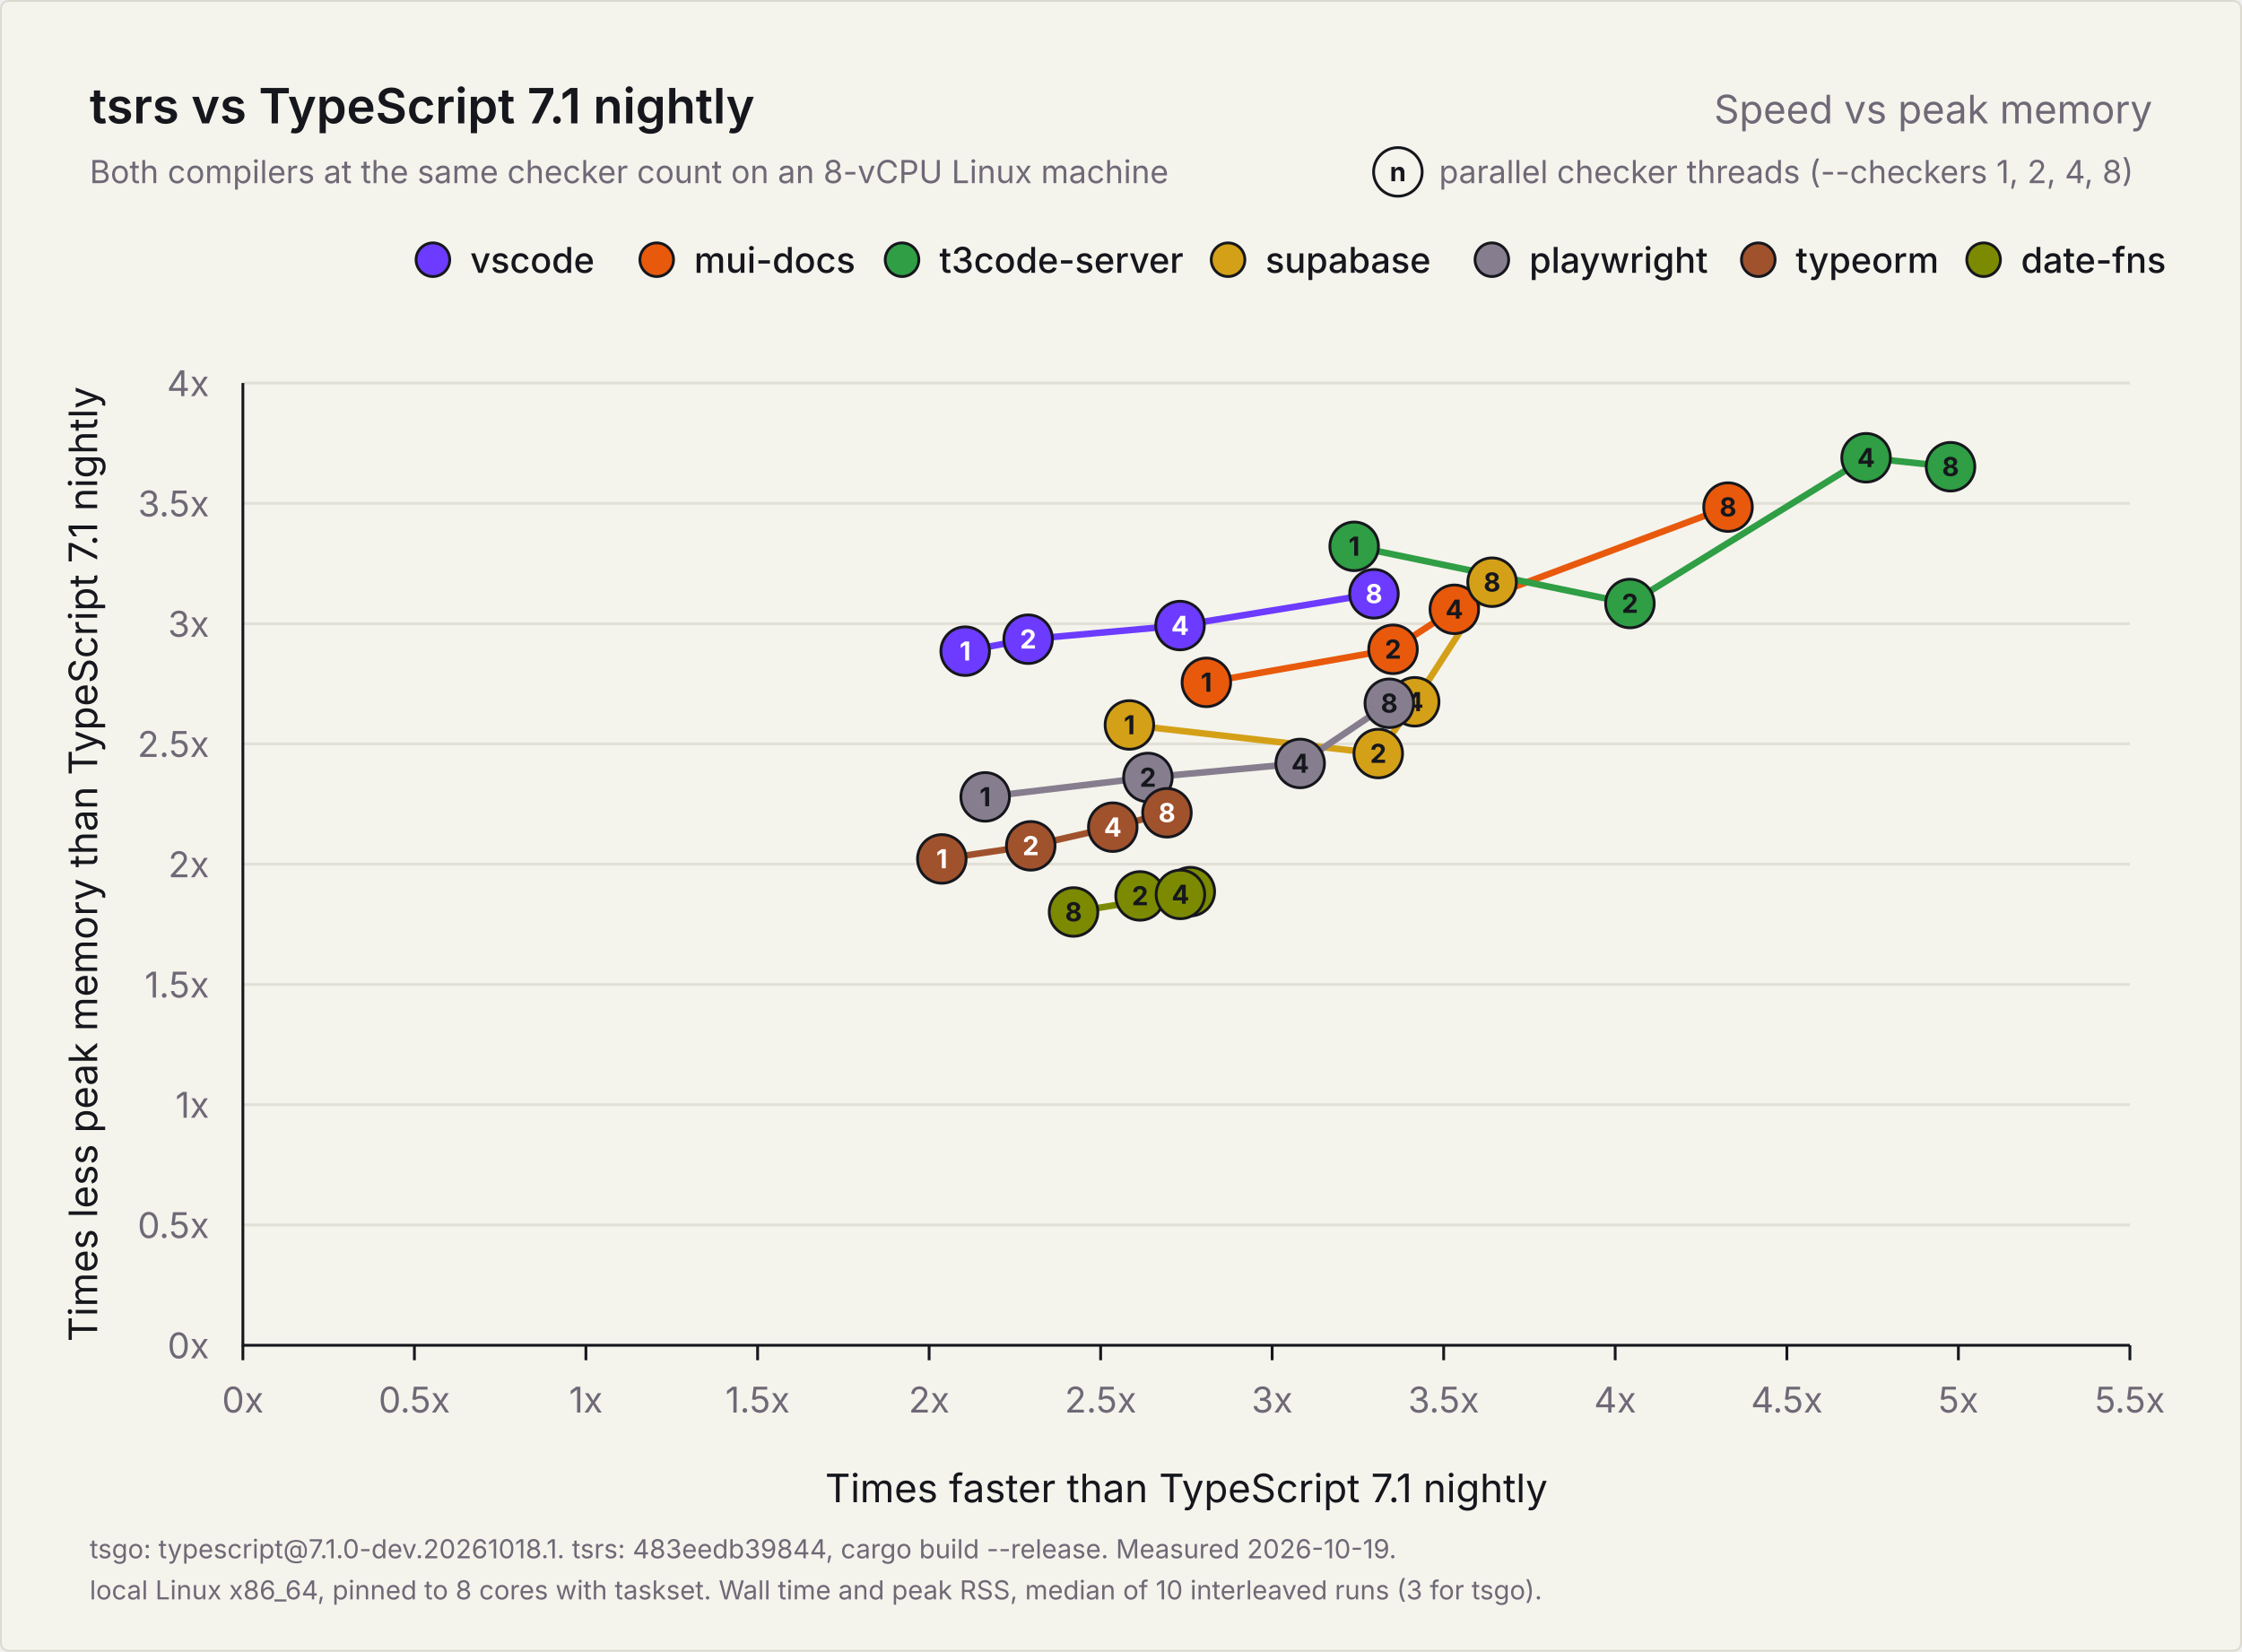
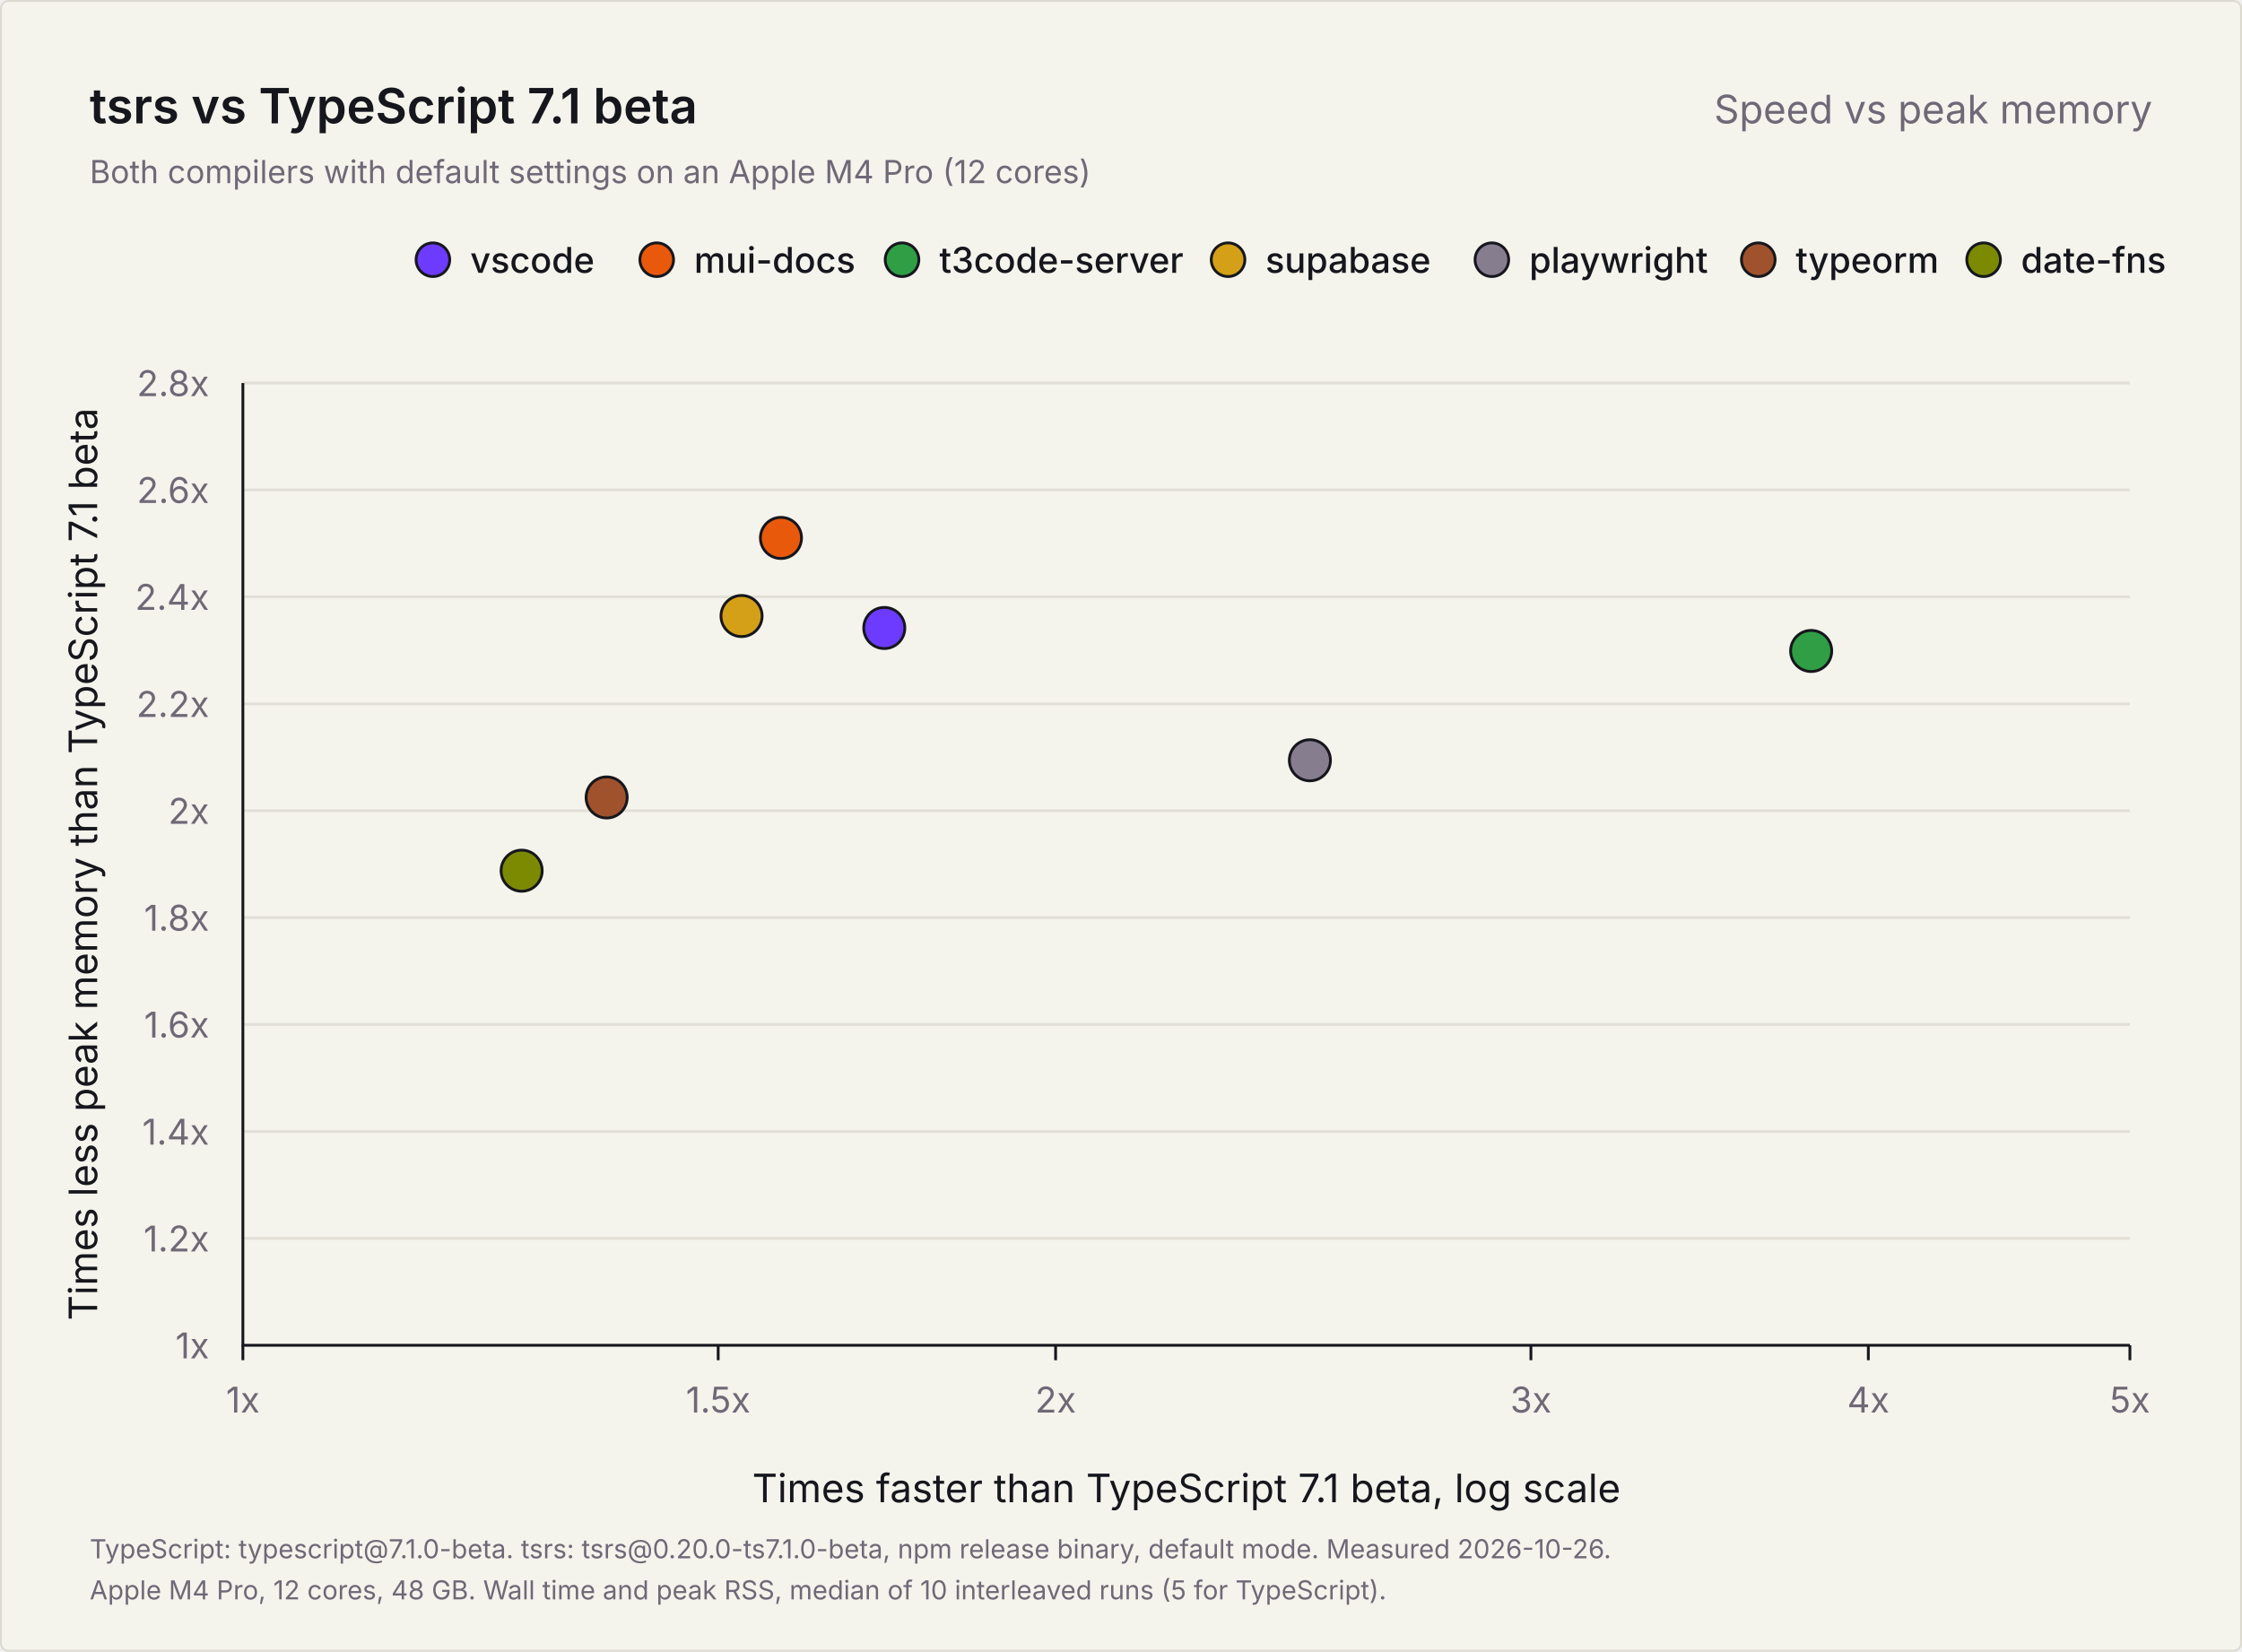
<svg xmlns="http://www.w3.org/2000/svg" width="1200" height="884" viewBox="0 0 1200 884" role="img" aria-labelledby="title description">
  <rect x="0.5" y="0.5" width="1199" height="883" rx="4" fill="#f4f3ec" stroke="#dcdad0" />
  <g font-family="Inter, -apple-system, BlinkMacSystemFont, 'Segoe UI', Helvetica, Arial, sans-serif" fill="#16171d">
-     <text x="48" y="66" font-size="26" font-weight="600">tsrs vs TypeScript 7.1 nightly</text>
+     <text x="48" y="66" font-size="26" font-weight="600">tsrs vs TypeScript 7.1 beta</text>
    <text x="1152" y="66" font-size="21" font-weight="400" fill="#6f6876" text-anchor="end">Speed vs peak memory</text>
-     <text x="48" y="98" font-size="17" font-weight="400" fill="#6f6876">Both compilers at the same checker count on an 8-vCPU Linux machine</text>
-     <g data-role="key">
-       <text x="770.2" y="98" font-size="17" font-weight="400" fill="#6f6876">parallel checker threads (--checkers 1, 2, 4, 8)</text>
-       <circle cx="748.2" cy="92" r="13" fill="#f4f3ec" stroke="#16171d" stroke-width="1.5" />
-       <text x="748.2" y="97" font-size="14" font-weight="700" fill="#16171d" text-anchor="middle">n</text>
-     </g>
+     <text x="48" y="98" font-size="17" font-weight="400" fill="#6f6876">Both compilers with default settings on an Apple M4 Pro (12 cores)</text>
    <g data-role="legend">
      <circle cx="1061.7" cy="139" r="9" fill="#7b8a00" stroke="#16171d" stroke-width="1.5" />
      <text x="1081.7" y="146" font-size="19" font-weight="500">date-fns</text>
      <circle cx="941.1" cy="139" r="9" fill="#a0522d" stroke="#16171d" stroke-width="1.5" />
      <text x="961.1" y="146" font-size="19" font-weight="500">typeorm</text>
      <circle cx="798.5" cy="139" r="9" fill="#867e8e" stroke="#16171d" stroke-width="1.5" />
      <text x="818.5" y="146" font-size="19" font-weight="500">playwright</text>
      <circle cx="657.3" cy="139" r="9" fill="#d4a017" stroke="#16171d" stroke-width="1.5" />
      <text x="677.3" y="146" font-size="19" font-weight="500">supabase</text>
      <circle cx="482.8" cy="139" r="9" fill="#2f9e44" stroke="#16171d" stroke-width="1.5" />
      <text x="502.8" y="146" font-size="19" font-weight="500">t3code-server</text>
      <circle cx="351.5" cy="139" r="9" fill="#e8590c" stroke="#16171d" stroke-width="1.5" />
      <text x="371.5" y="146" font-size="19" font-weight="500">mui-docs</text>
      <circle cx="231.7" cy="139" r="9" fill="#6c3bff" stroke="#16171d" stroke-width="1.5" />
      <text x="251.7" y="146" font-size="19" font-weight="500">vscode</text>
    </g>
    <g data-role="grid">
-       <text x="112" y="727.0" font-size="19" font-weight="400" fill="#6f6876" text-anchor="end">0x</text>
-       <line x1="130" y1="655.6" x2="1140" y2="655.6" stroke="#e2e0d6" stroke-width="1.5" />
-       <text x="112" y="662.6" font-size="19" font-weight="400" fill="#6f6876" text-anchor="end">0.5x</text>
-       <line x1="130" y1="591.2" x2="1140" y2="591.2" stroke="#e2e0d6" stroke-width="1.5" />
-       <text x="112" y="598.2" font-size="19" font-weight="400" fill="#6f6876" text-anchor="end">1x</text>
-       <line x1="130" y1="526.9" x2="1140" y2="526.9" stroke="#e2e0d6" stroke-width="1.5" />
-       <text x="112" y="533.9" font-size="19" font-weight="400" fill="#6f6876" text-anchor="end">1.5x</text>
-       <line x1="130" y1="462.5" x2="1140" y2="462.5" stroke="#e2e0d6" stroke-width="1.5" />
-       <text x="112" y="469.5" font-size="19" font-weight="400" fill="#6f6876" text-anchor="end">2x</text>
-       <line x1="130" y1="398.1" x2="1140" y2="398.1" stroke="#e2e0d6" stroke-width="1.5" />
-       <text x="112" y="405.1" font-size="19" font-weight="400" fill="#6f6876" text-anchor="end">2.5x</text>
-       <line x1="130" y1="333.8" x2="1140" y2="333.8" stroke="#e2e0d6" stroke-width="1.5" />
-       <text x="112" y="340.8" font-size="19" font-weight="400" fill="#6f6876" text-anchor="end">3x</text>
-       <line x1="130" y1="269.4" x2="1140" y2="269.4" stroke="#e2e0d6" stroke-width="1.5" />
-       <text x="112" y="276.4" font-size="19" font-weight="400" fill="#6f6876" text-anchor="end">3.5x</text>
+       <text x="112" y="727.0" font-size="19" font-weight="400" fill="#6f6876" text-anchor="end">1x</text>
+       <line x1="130" y1="662.8" x2="1140" y2="662.8" stroke="#e2e0d6" stroke-width="1.5" />
+       <text x="112" y="669.8" font-size="19" font-weight="400" fill="#6f6876" text-anchor="end">1.2x</text>
+       <line x1="130" y1="605.6" x2="1140" y2="605.6" stroke="#e2e0d6" stroke-width="1.5" />
+       <text x="112" y="612.6" font-size="19" font-weight="400" fill="#6f6876" text-anchor="end">1.4x</text>
+       <line x1="130" y1="548.3" x2="1140" y2="548.3" stroke="#e2e0d6" stroke-width="1.5" />
+       <text x="112" y="555.3" font-size="19" font-weight="400" fill="#6f6876" text-anchor="end">1.6x</text>
+       <line x1="130" y1="491.1" x2="1140" y2="491.1" stroke="#e2e0d6" stroke-width="1.5" />
+       <text x="112" y="498.1" font-size="19" font-weight="400" fill="#6f6876" text-anchor="end">1.8x</text>
+       <line x1="130" y1="433.9" x2="1140" y2="433.9" stroke="#e2e0d6" stroke-width="1.5" />
+       <text x="112" y="440.9" font-size="19" font-weight="400" fill="#6f6876" text-anchor="end">2x</text>
+       <line x1="130" y1="376.7" x2="1140" y2="376.7" stroke="#e2e0d6" stroke-width="1.5" />
+       <text x="112" y="383.7" font-size="19" font-weight="400" fill="#6f6876" text-anchor="end">2.2x</text>
+       <line x1="130" y1="319.4" x2="1140" y2="319.4" stroke="#e2e0d6" stroke-width="1.5" />
+       <text x="112" y="326.4" font-size="19" font-weight="400" fill="#6f6876" text-anchor="end">2.4x</text>
+       <line x1="130" y1="262.2" x2="1140" y2="262.2" stroke="#e2e0d6" stroke-width="1.5" />
+       <text x="112" y="269.2" font-size="19" font-weight="400" fill="#6f6876" text-anchor="end">2.6x</text>
      <line x1="130" y1="205.0" x2="1140" y2="205.0" stroke="#e2e0d6" stroke-width="1.5" />
-       <text x="112" y="212.0" font-size="19" font-weight="400" fill="#6f6876" text-anchor="end">4x</text>
+       <text x="112" y="212.0" font-size="19" font-weight="400" fill="#6f6876" text-anchor="end">2.8x</text>
      <line x1="130.0" y1="720" x2="130.0" y2="728" stroke="#16171d" stroke-width="1.5" />
-       <text x="130.0" y="756" font-size="19" font-weight="400" fill="#6f6876" text-anchor="middle">0x</text>
-       <line x1="221.8" y1="720" x2="221.8" y2="728" stroke="#16171d" stroke-width="1.5" />
-       <text x="221.8" y="756" font-size="19" font-weight="400" fill="#6f6876" text-anchor="middle">0.5x</text>
-       <line x1="313.6" y1="720" x2="313.6" y2="728" stroke="#16171d" stroke-width="1.5" />
-       <text x="313.6" y="756" font-size="19" font-weight="400" fill="#6f6876" text-anchor="middle">1x</text>
-       <line x1="405.5" y1="720" x2="405.5" y2="728" stroke="#16171d" stroke-width="1.5" />
-       <text x="405.5" y="756" font-size="19" font-weight="400" fill="#6f6876" text-anchor="middle">1.5x</text>
-       <line x1="497.3" y1="720" x2="497.3" y2="728" stroke="#16171d" stroke-width="1.5" />
-       <text x="497.3" y="756" font-size="19" font-weight="400" fill="#6f6876" text-anchor="middle">2x</text>
-       <line x1="589.1" y1="720" x2="589.1" y2="728" stroke="#16171d" stroke-width="1.5" />
-       <text x="589.1" y="756" font-size="19" font-weight="400" fill="#6f6876" text-anchor="middle">2.5x</text>
-       <line x1="680.9" y1="720" x2="680.9" y2="728" stroke="#16171d" stroke-width="1.5" />
-       <text x="680.9" y="756" font-size="19" font-weight="400" fill="#6f6876" text-anchor="middle">3x</text>
-       <line x1="772.7" y1="720" x2="772.7" y2="728" stroke="#16171d" stroke-width="1.5" />
-       <text x="772.7" y="756" font-size="19" font-weight="400" fill="#6f6876" text-anchor="middle">3.5x</text>
-       <line x1="864.5" y1="720" x2="864.5" y2="728" stroke="#16171d" stroke-width="1.5" />
-       <text x="864.5" y="756" font-size="19" font-weight="400" fill="#6f6876" text-anchor="middle">4x</text>
-       <line x1="956.4" y1="720" x2="956.4" y2="728" stroke="#16171d" stroke-width="1.5" />
-       <text x="956.4" y="756" font-size="19" font-weight="400" fill="#6f6876" text-anchor="middle">4.5x</text>
-       <line x1="1048.2" y1="720" x2="1048.2" y2="728" stroke="#16171d" stroke-width="1.5" />
-       <text x="1048.2" y="756" font-size="19" font-weight="400" fill="#6f6876" text-anchor="middle">5x</text>
+       <text x="130.0" y="756" font-size="19" font-weight="400" fill="#6f6876" text-anchor="middle">1x</text>
+       <line x1="384.4" y1="720" x2="384.4" y2="728" stroke="#16171d" stroke-width="1.5" />
+       <text x="384.4" y="756" font-size="19" font-weight="400" fill="#6f6876" text-anchor="middle">1.5x</text>
+       <line x1="565.0" y1="720" x2="565.0" y2="728" stroke="#16171d" stroke-width="1.5" />
+       <text x="565.0" y="756" font-size="19" font-weight="400" fill="#6f6876" text-anchor="middle">2x</text>
+       <line x1="819.4" y1="720" x2="819.4" y2="728" stroke="#16171d" stroke-width="1.5" />
+       <text x="819.4" y="756" font-size="19" font-weight="400" fill="#6f6876" text-anchor="middle">3x</text>
+       <line x1="1000.0" y1="720" x2="1000.0" y2="728" stroke="#16171d" stroke-width="1.5" />
+       <text x="1000.0" y="756" font-size="19" font-weight="400" fill="#6f6876" text-anchor="middle">4x</text>
      <line x1="1140.0" y1="720" x2="1140.0" y2="728" stroke="#16171d" stroke-width="1.5" />
-       <text x="1140.0" y="756" font-size="19" font-weight="400" fill="#6f6876" text-anchor="middle">5.5x</text>
+       <text x="1140.0" y="756" font-size="19" font-weight="400" fill="#6f6876" text-anchor="middle">5x</text>
      <path d="M130 205V720H1140" fill="none" stroke="#16171d" stroke-width="1.5" />
-       <text x="635.0" y="804" font-size="21" font-weight="400" text-anchor="middle">Times faster than TypeScript 7.1 nightly</text>
-       <text x="0" y="0" font-size="21" font-weight="400" text-anchor="middle" transform="translate(52 462.5) rotate(-90)">Times less peak memory than TypeScript 7.1 nightly</text>
+       <text x="635" y="804" font-size="21" font-weight="400" text-anchor="middle">Times faster than TypeScript 7.1 beta, log scale</text>
+       <text x="0" y="0" font-size="21" font-weight="400" text-anchor="middle" transform="translate(52 462.5) rotate(-90)">Times less peak memory than TypeScript 7.1 beta</text>
    </g>
    <g data-role="points">
-       <polyline data-project="vscode" fill="none" stroke="#6c3bff" stroke-width="3.5" stroke-linejoin="round" stroke-linecap="round" points="516.6,348.5 550.3,342.1 631.6,334.8 735.4,317.8" />
-       <polyline data-project="mui-docs" fill="none" stroke="#e8590c" stroke-width="3.5" stroke-linejoin="round" stroke-linecap="round" points="645.7,365.2 745.6,347.5 778.4,326.1 924.9,271.4" />
-       <polyline data-project="t3code-server" fill="none" stroke="#2f9e44" stroke-width="3.5" stroke-linejoin="round" stroke-linecap="round" points="724.8,292.4 872.4,323.0 998.8,245.0 1044.0,249.8" />
-       <polyline data-project="supabase-studio" fill="none" stroke="#d4a017" stroke-width="3.5" stroke-linejoin="round" stroke-linecap="round" points="604.5,388.0 737.7,403.3 757.2,375.6 798.6,311.6" />
-       <polyline data-project="playwright" fill="none" stroke="#867e8e" stroke-width="3.5" stroke-linejoin="round" stroke-linecap="round" points="527.3,426.5 614.4,416.1 695.9,408.6 743.6,376.4" />
-       <polyline data-project="typeorm" fill="none" stroke="#a0522d" stroke-width="3.5" stroke-linejoin="round" stroke-linecap="round" points="504.1,459.7 551.7,452.7 595.6,442.7 624.6,435.0" />
-       <polyline data-project="date-fns" fill="none" stroke="#7b8a00" stroke-width="3.5" stroke-linejoin="round" stroke-linecap="round" points="637.1,477.2 610.2,479.5 631.8,478.7 574.6,488.1" />
      <g data-project="vscode">
-         <circle data-checkers="1" data-speedup="2.10513" data-memory="2.88517" cx="516.6" cy="348.5" r="13" fill="#6c3bff" stroke="#16171d" stroke-width="1.5" />
-         <text x="516.6" y="353.5" font-size="14" font-weight="700" fill="#ffffff" text-anchor="middle">1</text>
-         <circle data-checkers="2" data-speedup="2.289" data-memory="2.93544" cx="550.3" cy="342.1" r="13" fill="#6c3bff" stroke="#16171d" stroke-width="1.5" />
-         <text x="550.3" y="347.1" font-size="14" font-weight="700" fill="#ffffff" text-anchor="middle">2</text>
-         <circle data-checkers="4" data-speedup="2.73153" data-memory="2.99209" cx="631.6" cy="334.8" r="13" fill="#6c3bff" stroke="#16171d" stroke-width="1.5" />
-         <text x="631.6" y="339.8" font-size="14" font-weight="700" fill="#ffffff" text-anchor="middle">4</text>
-         <circle data-checkers="8" data-speedup="3.29692" data-memory="3.12386" cx="735.4" cy="317.8" r="13" fill="#6c3bff" stroke="#16171d" stroke-width="1.5" />
-         <text x="735.4" y="322.8" font-size="14" font-weight="700" fill="#ffffff" text-anchor="middle">8</text>
+         <circle data-checkers="default" data-speedup="1.72818" data-memory="2.34183" cx="473.3" cy="336.1" r="11" fill="#6c3bff" stroke="#16171d" stroke-width="1.5" />
      </g>
      <g data-project="mui-docs">
-         <circle data-checkers="1" data-speedup="2.80833" data-memory="2.75598" cx="645.7" cy="365.2" r="13" fill="#e8590c" stroke="#16171d" stroke-width="1.5" />
-         <text x="645.7" y="370.2" font-size="14" font-weight="700" fill="#16171d" text-anchor="middle">1</text>
-         <circle data-checkers="2" data-speedup="3.35227" data-memory="2.89354" cx="745.6" cy="347.5" r="13" fill="#e8590c" stroke="#16171d" stroke-width="1.5" />
-         <text x="745.6" y="352.5" font-size="14" font-weight="700" fill="#16171d" text-anchor="middle">2</text>
-         <circle data-checkers="4" data-speedup="3.53114" data-memory="3.05952" cx="778.4" cy="326.1" r="13" fill="#e8590c" stroke="#16171d" stroke-width="1.5" />
-         <text x="778.4" y="331.1" font-size="14" font-weight="700" fill="#16171d" text-anchor="middle">4</text>
-         <circle data-checkers="8" data-speedup="4.32862" data-memory="3.48441" cx="924.9" cy="271.4" r="13" fill="#e8590c" stroke="#16171d" stroke-width="1.5" />
-         <text x="924.9" y="276.4" font-size="14" font-weight="700" fill="#16171d" text-anchor="middle">8</text>
+         <circle data-checkers="default" data-speedup="1.58248" data-memory="2.51035" cx="418.0" cy="287.9" r="11" fill="#e8590c" stroke="#16171d" stroke-width="1.5" />
      </g>
      <g data-project="t3code-server">
-         <circle data-checkers="1" data-speedup="3.23891" data-memory="3.32122" cx="724.8" cy="292.4" r="13" fill="#2f9e44" stroke="#16171d" stroke-width="1.5" />
-         <text x="724.8" y="297.4" font-size="14" font-weight="700" fill="#16171d" text-anchor="middle">1</text>
-         <circle data-checkers="2" data-speedup="4.04289" data-memory="3.08312" cx="872.4" cy="323.0" r="13" fill="#2f9e44" stroke="#16171d" stroke-width="1.5" />
-         <text x="872.4" y="328.0" font-size="14" font-weight="700" fill="#16171d" text-anchor="middle">2</text>
-         <circle data-checkers="4" data-speedup="4.7313" data-memory="3.68938" cx="998.8" cy="245.0" r="13" fill="#2f9e44" stroke="#16171d" stroke-width="1.5" />
-         <text x="998.8" y="250.0" font-size="14" font-weight="700" fill="#16171d" text-anchor="middle">4</text>
-         <circle data-checkers="8" data-speedup="4.97701" data-memory="3.65194" cx="1044.0" cy="249.8" r="13" fill="#2f9e44" stroke="#16171d" stroke-width="1.5" />
-         <text x="1044.0" y="254.8" font-size="14" font-weight="700" fill="#16171d" text-anchor="middle">8</text>
+         <circle data-checkers="default" data-speedup="3.80972" data-memory="2.29877" cx="969.4" cy="348.4" r="11" fill="#2f9e44" stroke="#16171d" stroke-width="1.5" />
      </g>
      <g data-project="supabase-studio">
-         <circle data-checkers="1" data-speedup="2.58388" data-memory="2.57853" cx="604.5" cy="388.0" r="13" fill="#d4a017" stroke="#16171d" stroke-width="1.5" />
-         <text x="604.5" y="393.0" font-size="14" font-weight="700" fill="#16171d" text-anchor="middle">1</text>
-         <circle data-checkers="2" data-speedup="3.30899" data-memory="2.45989" cx="737.7" cy="403.3" r="13" fill="#d4a017" stroke="#16171d" stroke-width="1.5" />
-         <text x="737.7" y="408.3" font-size="14" font-weight="700" fill="#16171d" text-anchor="middle">2</text>
-         <circle data-checkers="4" data-speedup="3.41565" data-memory="2.67505" cx="757.2" cy="375.6" r="13" fill="#d4a017" stroke="#16171d" stroke-width="1.5" />
-         <text x="757.2" y="380.6" font-size="14" font-weight="700" fill="#16171d" text-anchor="middle">4</text>
-         <circle data-checkers="8" data-speedup="3.64073" data-memory="3.17204" cx="798.6" cy="311.6" r="13" fill="#d4a017" stroke="#16171d" stroke-width="1.5" />
-         <text x="798.6" y="316.6" font-size="14" font-weight="700" fill="#16171d" text-anchor="middle">8</text>
+         <circle data-checkers="default" data-speedup="1.53015" data-memory="2.3641" cx="396.9" cy="329.7" r="11" fill="#d4a017" stroke="#16171d" stroke-width="1.5" />
      </g>
      <g data-project="playwright">
-         <circle data-checkers="1" data-speedup="2.16361" data-memory="2.27954" cx="527.3" cy="426.5" r="13" fill="#867e8e" stroke="#16171d" stroke-width="1.5" />
-         <text x="527.3" y="431.5" font-size="14" font-weight="700" fill="#16171d" text-anchor="middle">1</text>
-         <circle data-checkers="2" data-speedup="2.63804" data-memory="2.36077" cx="614.4" cy="416.1" r="13" fill="#867e8e" stroke="#16171d" stroke-width="1.5" />
-         <text x="614.4" y="421.1" font-size="14" font-weight="700" fill="#16171d" text-anchor="middle">2</text>
-         <circle data-checkers="4" data-speedup="3.0815" data-memory="2.41899" cx="695.9" cy="408.6" r="13" fill="#867e8e" stroke="#16171d" stroke-width="1.5" />
-         <text x="695.9" y="413.6" font-size="14" font-weight="700" fill="#16171d" text-anchor="middle">4</text>
-         <circle data-checkers="8" data-speedup="3.34164" data-memory="2.6691" cx="743.6" cy="376.4" r="13" fill="#867e8e" stroke="#16171d" stroke-width="1.5" />
-         <text x="743.6" y="381.4" font-size="14" font-weight="700" fill="#16171d" text-anchor="middle">8</text>
+         <circle data-checkers="default" data-speedup="2.48449" data-memory="2.09431" cx="701.1" cy="406.9" r="11" fill="#867e8e" stroke="#16171d" stroke-width="1.5" />
      </g>
      <g data-project="typeorm">
-         <circle data-checkers="1" data-speedup="2.03739" data-memory="2.02204" cx="504.1" cy="459.7" r="13" fill="#a0522d" stroke="#16171d" stroke-width="1.5" />
-         <text x="504.1" y="464.7" font-size="14" font-weight="700" fill="#ffffff" text-anchor="middle">1</text>
-         <circle data-checkers="2" data-speedup="2.2966" data-memory="2.07634" cx="551.7" cy="452.7" r="13" fill="#a0522d" stroke="#16171d" stroke-width="1.5" />
-         <text x="551.7" y="457.7" font-size="14" font-weight="700" fill="#ffffff" text-anchor="middle">2</text>
-         <circle data-checkers="4" data-speedup="2.53571" data-memory="2.15407" cx="595.6" cy="442.7" r="13" fill="#a0522d" stroke="#16171d" stroke-width="1.5" />
-         <text x="595.6" y="447.7" font-size="14" font-weight="700" fill="#ffffff" text-anchor="middle">4</text>
-         <circle data-checkers="8" data-speedup="2.69351" data-memory="2.21353" cx="624.6" cy="435.0" r="13" fill="#a0522d" stroke="#16171d" stroke-width="1.5" />
-         <text x="624.6" y="440.0" font-size="14" font-weight="700" fill="#ffffff" text-anchor="middle">8</text>
+         <circle data-checkers="default" data-speedup="1.36382" data-memory="2.02484" cx="324.7" cy="426.8" r="11" fill="#a0522d" stroke="#16171d" stroke-width="1.5" />
      </g>
      <g data-project="date-fns">
-         <circle data-checkers="1" data-speedup="2.76147" data-memory="1.88611" cx="637.1" cy="477.2" r="13" fill="#7b8a00" stroke="#16171d" stroke-width="1.5" />
-         <text x="637.1" y="482.2" font-size="14" font-weight="700" fill="#16171d" text-anchor="middle">1</text>
-         <circle data-checkers="2" data-speedup="2.61468" data-memory="1.86758" cx="610.2" cy="479.5" r="13" fill="#7b8a00" stroke="#16171d" stroke-width="1.5" />
-         <text x="610.2" y="484.5" font-size="14" font-weight="700" fill="#16171d" text-anchor="middle">2</text>
-         <circle data-checkers="4" data-speedup="2.73239" data-memory="1.87444" cx="631.8" cy="478.7" r="13" fill="#7b8a00" stroke="#16171d" stroke-width="1.5" />
-         <text x="631.8" y="483.7" font-size="14" font-weight="700" fill="#16171d" text-anchor="middle">4</text>
-         <circle data-checkers="8" data-speedup="2.42105" data-memory="1.8011" cx="574.6" cy="488.1" r="13" fill="#7b8a00" stroke="#16171d" stroke-width="1.5" />
-         <text x="574.6" y="493.1" font-size="14" font-weight="700" fill="#16171d" text-anchor="middle">8</text>
+         <circle data-checkers="default" data-speedup="1.26839" data-memory="1.88759" cx="279.2" cy="466.0" r="11" fill="#7b8a00" stroke="#16171d" stroke-width="1.5" />
      </g>
    </g>
-     <text x="48" y="834" font-size="14" font-weight="400" fill="#6f6876">tsgo: typescript@7.1.0-dev.20261018.1. tsrs: 483eedb39844, cargo build --release. Measured 2026-10-19.</text>
-     <text x="48" y="856" font-size="14" font-weight="400" fill="#6f6876">local Linux x86_64, pinned to 8 cores with taskset. Wall time and peak RSS, median of 10 interleaved runs (3 for tsgo).</text>
+     <text x="48" y="834" font-size="14" font-weight="400" fill="#6f6876">TypeScript: typescript@7.1.0-beta. tsrs: tsrs@0.20.0-ts7.1.0-beta, npm release binary, default mode. Measured 2026-10-26.</text>
+     <text x="48" y="856" font-size="14" font-weight="400" fill="#6f6876">Apple M4 Pro, 12 cores, 48 GB. Wall time and peak RSS, median of 10 interleaved runs (5 for TypeScript).</text>
  </g>
</svg>
